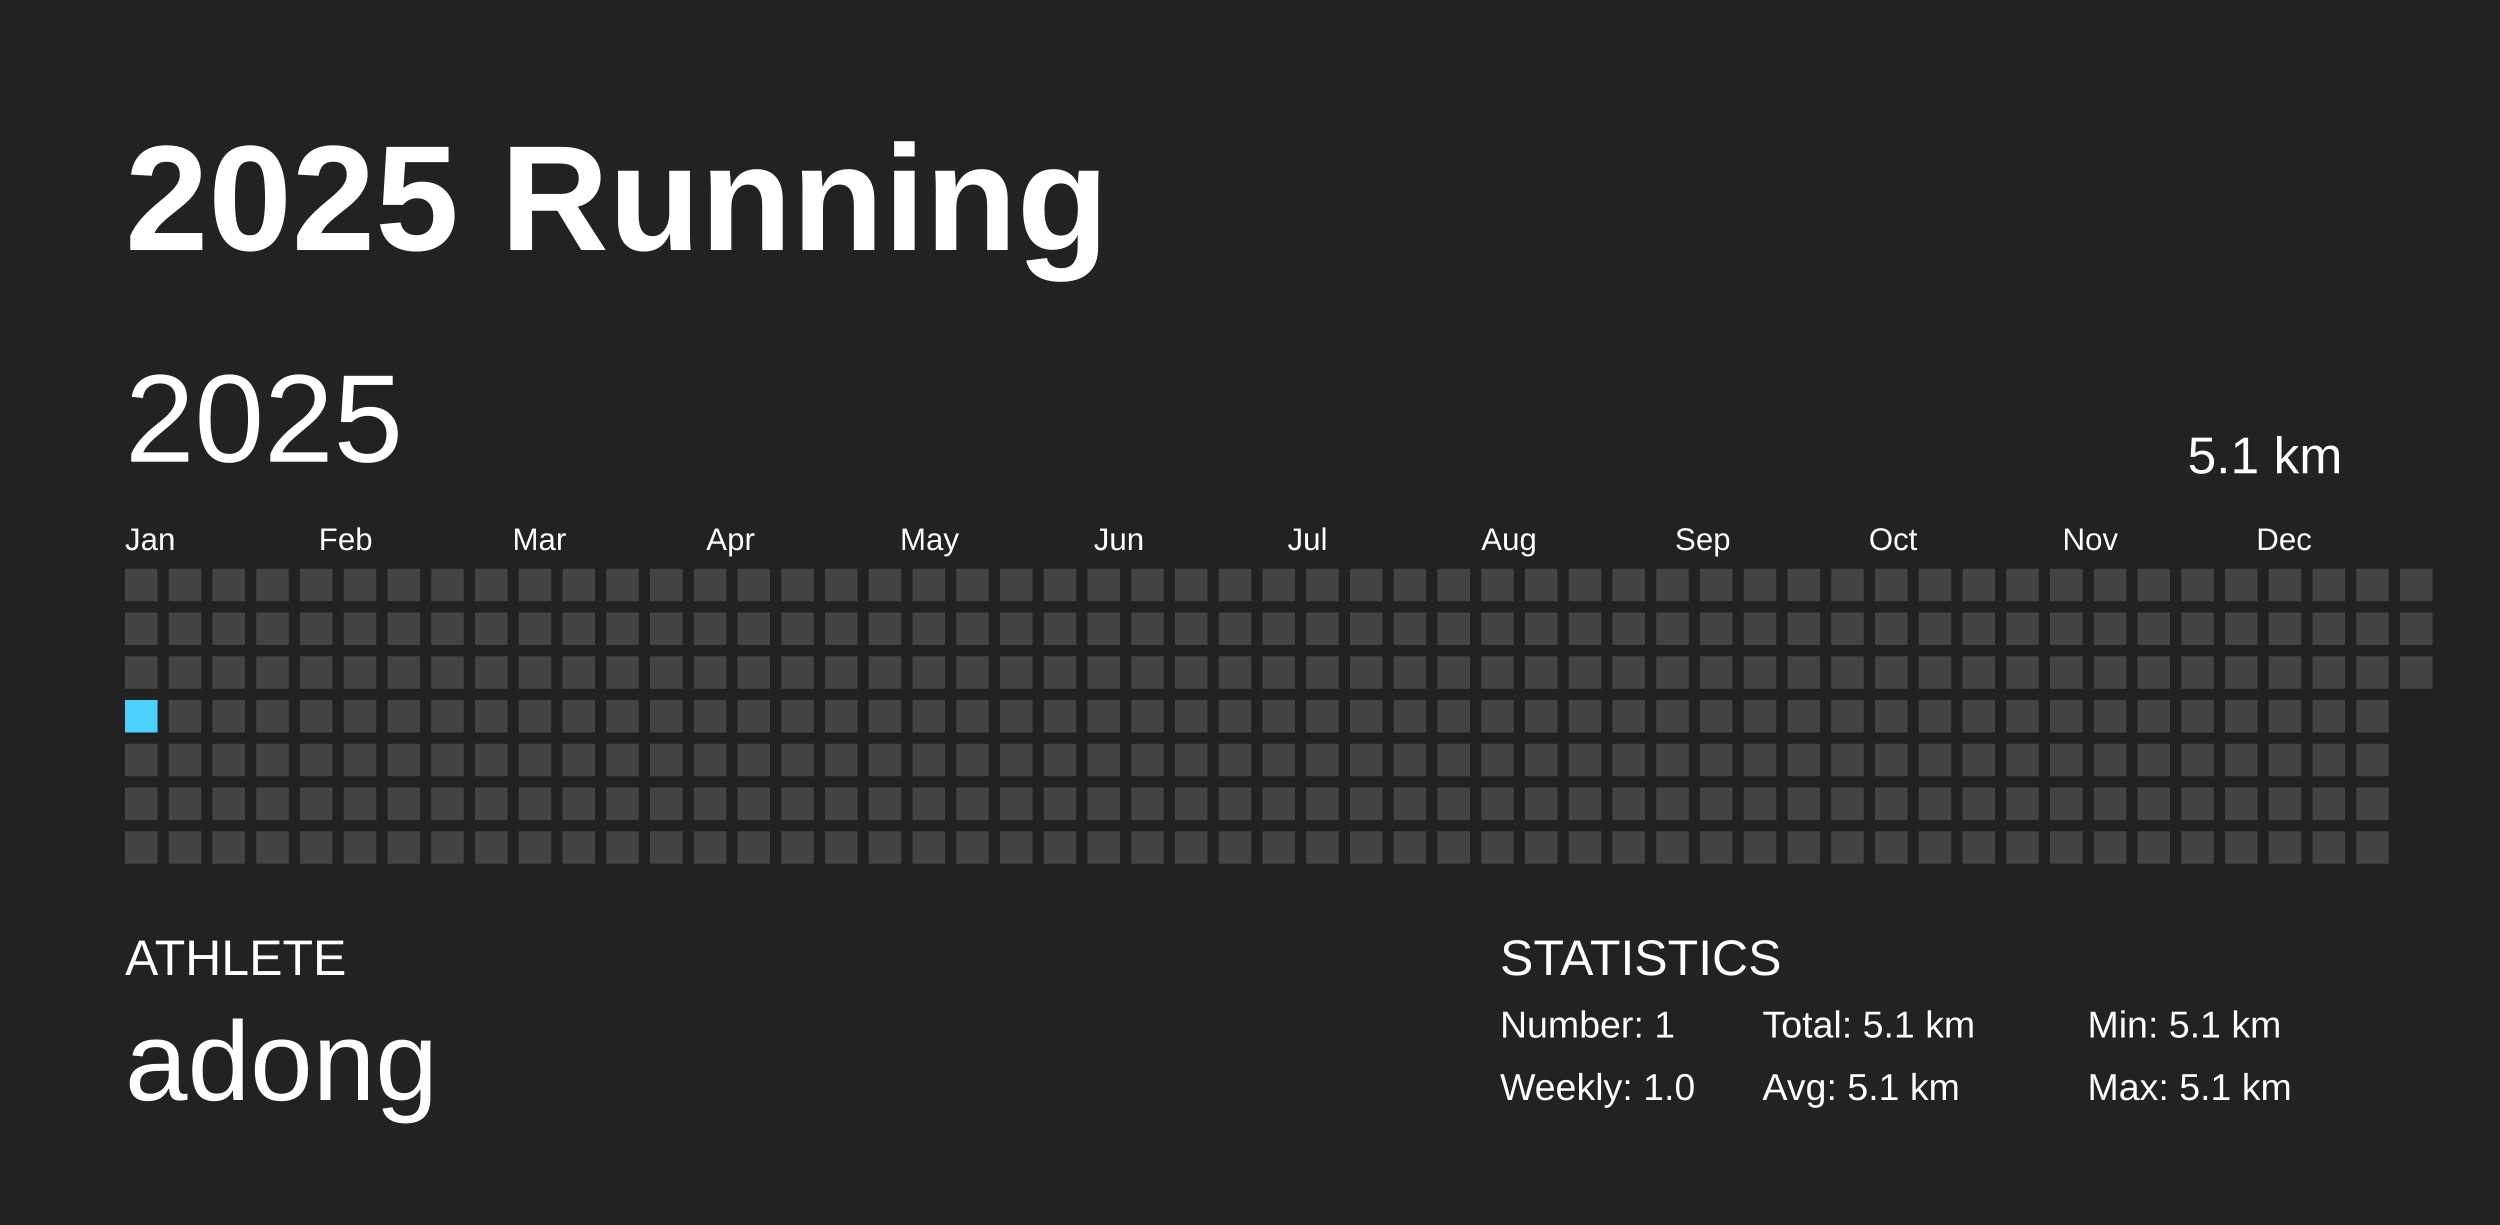
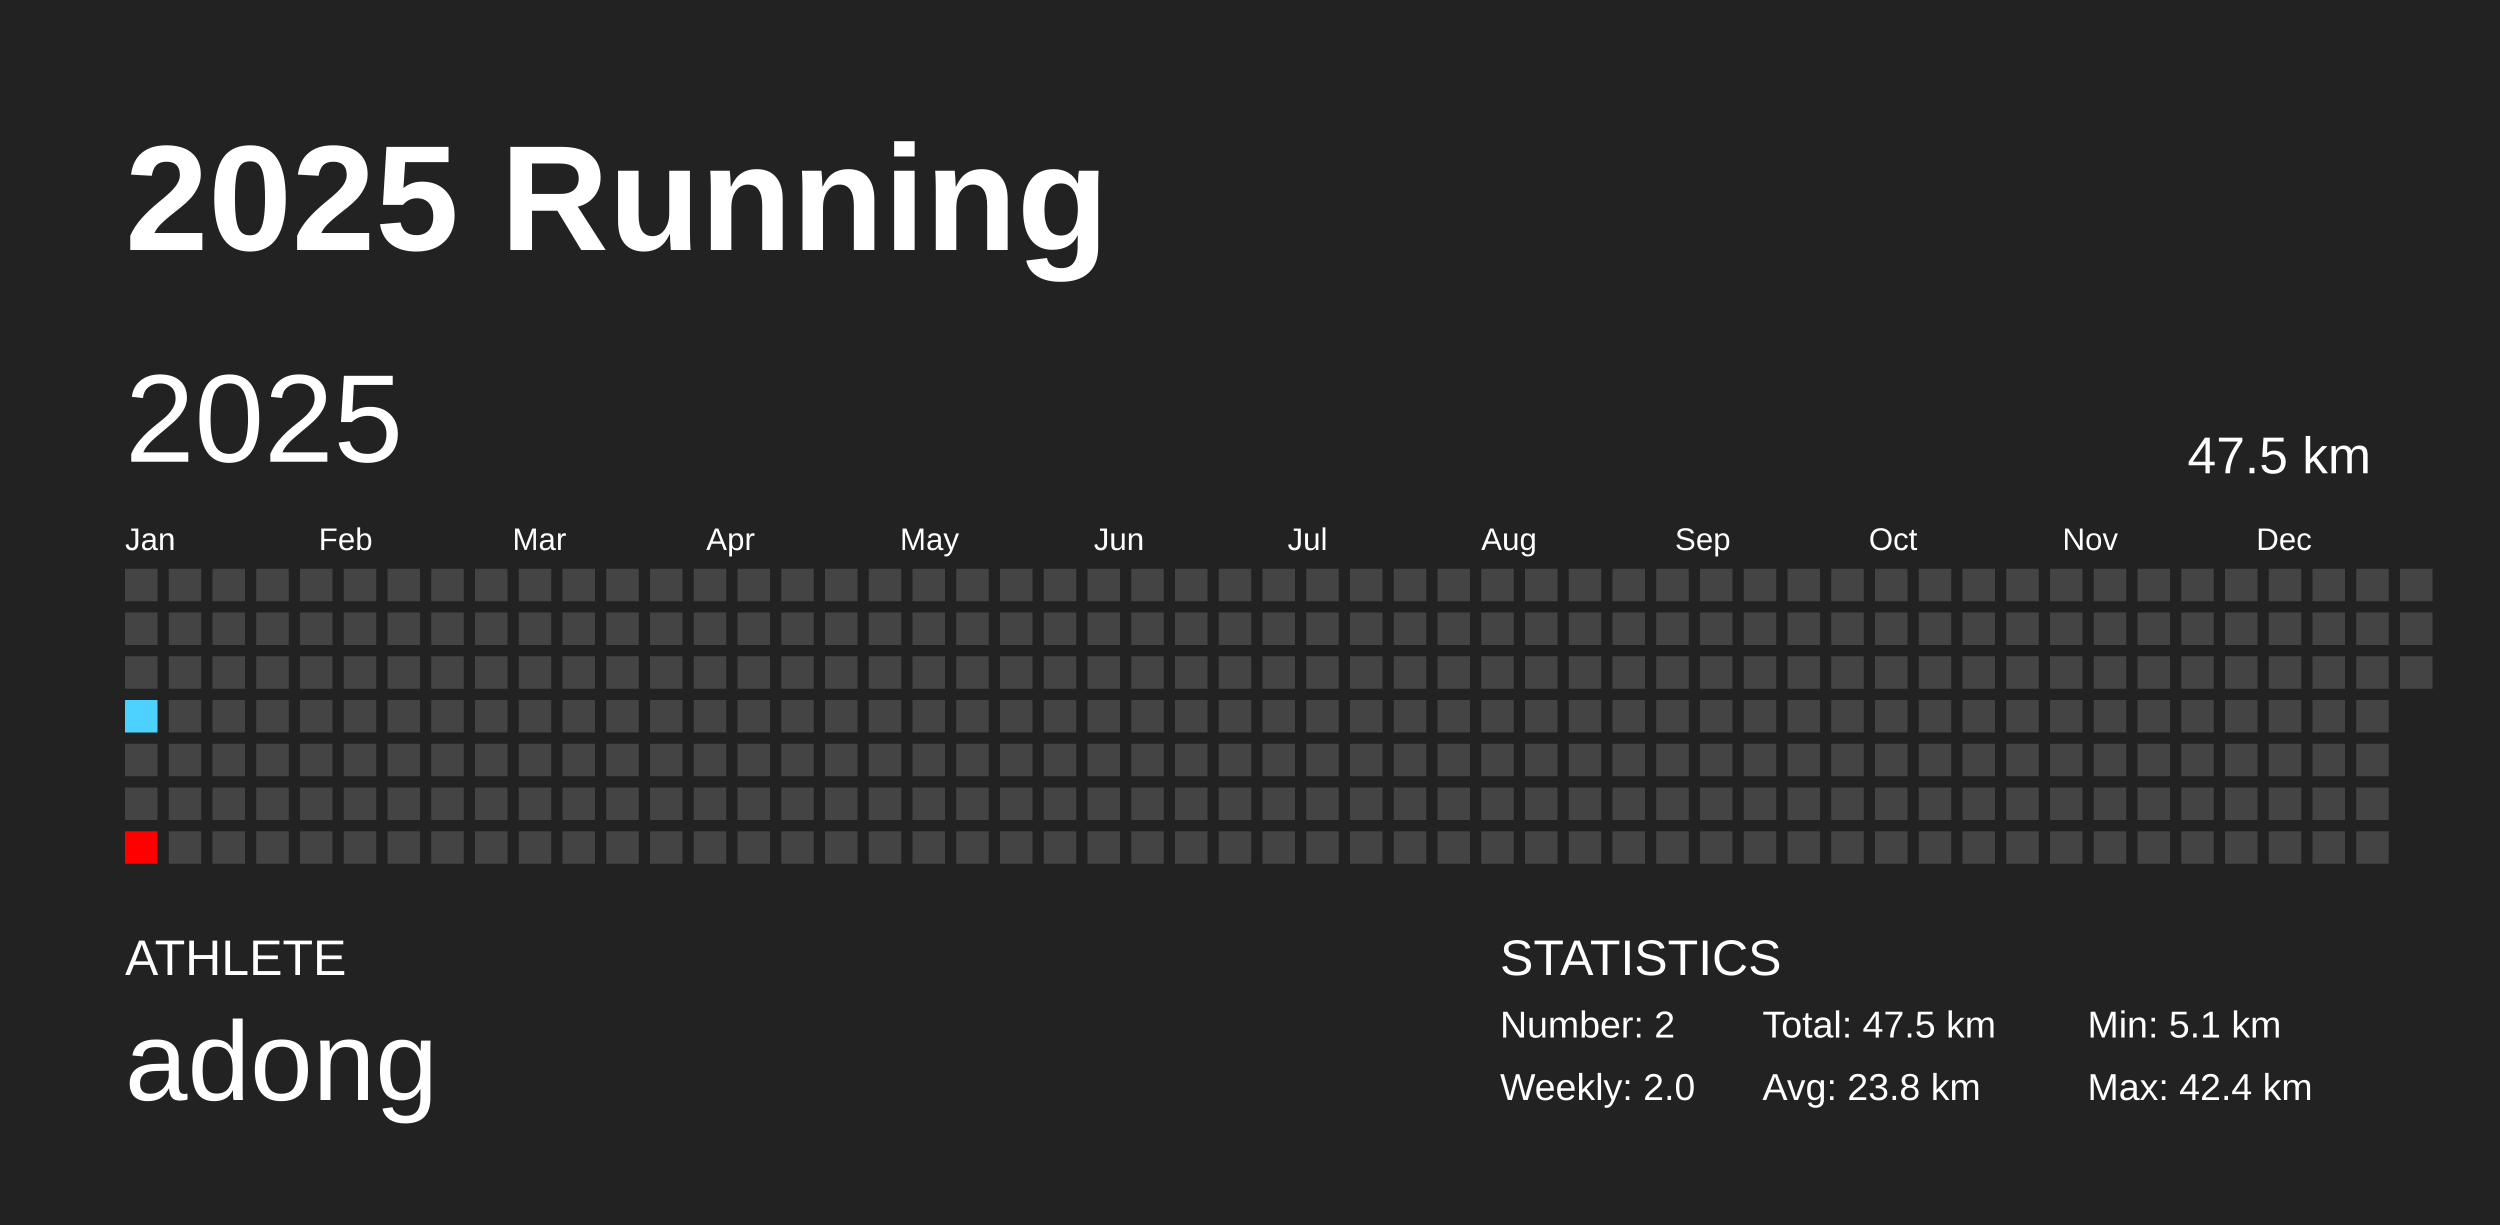
<svg xmlns="http://www.w3.org/2000/svg" baseProfile="full" height="98mm" version="1.1" viewBox="0,0,200,98" width="200mm">
  <defs />
  <rect fill="#222222" height="98" width="200" x="0" y="0" />
  <text fill="#FFFFFF" style="font-size:12px; font-family:Arial; font-weight:bold;" x="10" y="20">2025 Running</text>
  <text fill="#FFFFFF" style="font-size:4px; font-family:Arial" x="10" y="78">ATHLETE</text>
  <text fill="#FFFFFF" style="font-size:9px; font-family:Arial" x="10" y="88">adong</text>
  <text fill="#FFFFFF" style="font-size:4px; font-family:Arial" x="120" y="78">STATISTICS</text>
-   <text fill="#FFFFFF" style="font-size:3px; font-family:Arial" x="120" y="83">Number: 1</text>
-   <text fill="#FFFFFF" style="font-size:3px; font-family:Arial" x="120" y="88">Weekly: 1.0</text>
-   <text fill="#FFFFFF" style="font-size:3px; font-family:Arial" x="141" y="83">Total: 5.1 km</text>
-   <text fill="#FFFFFF" style="font-size:3px; font-family:Arial" x="141" y="88">Avg: 5.1 km</text>
+   <text fill="#FFFFFF" style="font-size:3px; font-family:Arial" x="120" y="83">Number: 2</text>
+   <text fill="#FFFFFF" style="font-size:3px; font-family:Arial" x="120" y="88">Weekly: 2.0</text>
+   <text fill="#FFFFFF" style="font-size:3px; font-family:Arial" x="141" y="83">Total: 47.5 km</text>
+   <text fill="#FFFFFF" style="font-size:3px; font-family:Arial" x="141" y="88">Avg: 23.8 km</text>
  <text fill="#FFFFFF" style="font-size:3px; font-family:Arial" x="167" y="83">Min: 5.1 km</text>
-   <text fill="#FFFFFF" style="font-size:3px; font-family:Arial" x="167" y="88">Max: 5.1 km</text>
+   <text fill="#FFFFFF" style="font-size:3px; font-family:Arial" x="167" y="88">Max: 42.4 km</text>
  <text dominant-baseline="hanging" fill="#FFFFFF" style="font-size:10.0px; font-family:Arial;" x="10" y="30">2025</text>
-   <text dominant-baseline="hanging" fill="#FFFFFF" style="font-size:4.125px; font-family:Arial;" x="175" y="35">5.1 km</text>
+   <text dominant-baseline="hanging" fill="#FFFFFF" style="font-size:4.125px; font-family:Arial;" x="175" y="35">47.5 km</text>
  <text fill="#FFFFFF" style="font-size:2.5px; font-family:Arial" x="10.0" y="44">Jan</text>
  <text fill="#FFFFFF" style="font-size:2.5px; font-family:Arial" x="25.5" y="44">Feb</text>
  <text fill="#FFFFFF" style="font-size:2.5px; font-family:Arial" x="41.0" y="44">Mar</text>
  <text fill="#FFFFFF" style="font-size:2.5px; font-family:Arial" x="56.5" y="44">Apr</text>
  <text fill="#FFFFFF" style="font-size:2.5px; font-family:Arial" x="72.0" y="44">May</text>
  <text fill="#FFFFFF" style="font-size:2.5px; font-family:Arial" x="87.5" y="44">Jun</text>
  <text fill="#FFFFFF" style="font-size:2.5px; font-family:Arial" x="103.0" y="44">Jul</text>
  <text fill="#FFFFFF" style="font-size:2.5px; font-family:Arial" x="118.5" y="44">Aug</text>
  <text fill="#FFFFFF" style="font-size:2.5px; font-family:Arial" x="134.0" y="44">Sep</text>
  <text fill="#FFFFFF" style="font-size:2.5px; font-family:Arial" x="149.5" y="44">Oct</text>
  <text fill="#FFFFFF" style="font-size:2.5px; font-family:Arial" x="165.0" y="44">Nov</text>
  <text fill="#FFFFFF" style="font-size:2.5px; font-family:Arial" x="180.5" y="44">Dec</text>
  <rect fill="#444444" height="2.6" width="2.6" x="10.0" y="45.5" />
  <rect fill="#444444" height="2.6" width="2.6" x="10.0" y="49.0" />
  <rect fill="#444444" height="2.6" width="2.6" x="10.0" y="52.5" />
-   <rect fill="#4DD2FF" height="2.6" width="2.6" x="10.0" y="56.0" />
+   <rect fill="#4dd2ff" height="2.6" width="2.6" x="10.0" y="56.0" />
  <rect fill="#444444" height="2.6" width="2.6" x="10.0" y="59.5" />
  <rect fill="#444444" height="2.6" width="2.6" x="10.0" y="63.0" />
-   <rect fill="#444444" height="2.6" width="2.6" x="10.0" y="66.5" />
+   <rect fill="red" height="2.6" width="2.6" x="10.0" y="66.5" />
  <rect fill="#444444" height="2.6" width="2.6" x="13.5" y="45.5" />
  <rect fill="#444444" height="2.6" width="2.6" x="13.5" y="49.0" />
  <rect fill="#444444" height="2.6" width="2.6" x="13.5" y="52.5" />
  <rect fill="#444444" height="2.6" width="2.6" x="13.5" y="56.0" />
  <rect fill="#444444" height="2.6" width="2.6" x="13.5" y="59.5" />
  <rect fill="#444444" height="2.6" width="2.6" x="13.5" y="63.0" />
  <rect fill="#444444" height="2.6" width="2.6" x="13.5" y="66.5" />
  <rect fill="#444444" height="2.6" width="2.6" x="17.0" y="45.5" />
  <rect fill="#444444" height="2.6" width="2.6" x="17.0" y="49.0" />
  <rect fill="#444444" height="2.6" width="2.6" x="17.0" y="52.5" />
  <rect fill="#444444" height="2.6" width="2.6" x="17.0" y="56.0" />
  <rect fill="#444444" height="2.6" width="2.6" x="17.0" y="59.5" />
  <rect fill="#444444" height="2.6" width="2.6" x="17.0" y="63.0" />
  <rect fill="#444444" height="2.6" width="2.6" x="17.0" y="66.5" />
  <rect fill="#444444" height="2.6" width="2.6" x="20.5" y="45.5" />
  <rect fill="#444444" height="2.6" width="2.6" x="20.5" y="49.0" />
  <rect fill="#444444" height="2.6" width="2.6" x="20.5" y="52.5" />
  <rect fill="#444444" height="2.6" width="2.6" x="20.5" y="56.0" />
  <rect fill="#444444" height="2.6" width="2.6" x="20.5" y="59.5" />
  <rect fill="#444444" height="2.6" width="2.6" x="20.5" y="63.0" />
  <rect fill="#444444" height="2.6" width="2.6" x="20.5" y="66.5" />
  <rect fill="#444444" height="2.6" width="2.6" x="24.0" y="45.5" />
  <rect fill="#444444" height="2.6" width="2.6" x="24.0" y="49.0" />
  <rect fill="#444444" height="2.6" width="2.6" x="24.0" y="52.5" />
  <rect fill="#444444" height="2.6" width="2.6" x="24.0" y="56.0" />
  <rect fill="#444444" height="2.6" width="2.6" x="24.0" y="59.5" />
  <rect fill="#444444" height="2.6" width="2.6" x="24.0" y="63.0" />
  <rect fill="#444444" height="2.6" width="2.6" x="24.0" y="66.5" />
  <rect fill="#444444" height="2.6" width="2.6" x="27.5" y="45.5" />
  <rect fill="#444444" height="2.6" width="2.6" x="27.5" y="49.0" />
  <rect fill="#444444" height="2.6" width="2.6" x="27.5" y="52.5" />
  <rect fill="#444444" height="2.6" width="2.6" x="27.5" y="56.0" />
  <rect fill="#444444" height="2.6" width="2.6" x="27.5" y="59.5" />
  <rect fill="#444444" height="2.6" width="2.6" x="27.5" y="63.0" />
  <rect fill="#444444" height="2.6" width="2.6" x="27.5" y="66.5" />
  <rect fill="#444444" height="2.6" width="2.6" x="31.0" y="45.5" />
  <rect fill="#444444" height="2.6" width="2.6" x="31.0" y="49.0" />
  <rect fill="#444444" height="2.6" width="2.6" x="31.0" y="52.5" />
  <rect fill="#444444" height="2.6" width="2.6" x="31.0" y="56.0" />
  <rect fill="#444444" height="2.6" width="2.6" x="31.0" y="59.5" />
  <rect fill="#444444" height="2.6" width="2.6" x="31.0" y="63.0" />
  <rect fill="#444444" height="2.6" width="2.6" x="31.0" y="66.5" />
  <rect fill="#444444" height="2.6" width="2.6" x="34.5" y="45.5" />
  <rect fill="#444444" height="2.6" width="2.6" x="34.5" y="49.0" />
  <rect fill="#444444" height="2.6" width="2.6" x="34.5" y="52.5" />
  <rect fill="#444444" height="2.6" width="2.6" x="34.5" y="56.0" />
  <rect fill="#444444" height="2.6" width="2.6" x="34.5" y="59.5" />
  <rect fill="#444444" height="2.6" width="2.6" x="34.5" y="63.0" />
  <rect fill="#444444" height="2.6" width="2.6" x="34.5" y="66.5" />
  <rect fill="#444444" height="2.6" width="2.6" x="38.0" y="45.5" />
  <rect fill="#444444" height="2.6" width="2.6" x="38.0" y="49.0" />
  <rect fill="#444444" height="2.6" width="2.6" x="38.0" y="52.5" />
  <rect fill="#444444" height="2.6" width="2.6" x="38.0" y="56.0" />
  <rect fill="#444444" height="2.6" width="2.6" x="38.0" y="59.5" />
  <rect fill="#444444" height="2.6" width="2.6" x="38.0" y="63.0" />
  <rect fill="#444444" height="2.6" width="2.6" x="38.0" y="66.5" />
  <rect fill="#444444" height="2.6" width="2.6" x="41.5" y="45.5" />
  <rect fill="#444444" height="2.6" width="2.6" x="41.5" y="49.0" />
  <rect fill="#444444" height="2.6" width="2.6" x="41.5" y="52.5" />
  <rect fill="#444444" height="2.6" width="2.6" x="41.5" y="56.0" />
  <rect fill="#444444" height="2.6" width="2.6" x="41.5" y="59.5" />
  <rect fill="#444444" height="2.6" width="2.6" x="41.5" y="63.0" />
  <rect fill="#444444" height="2.6" width="2.6" x="41.5" y="66.5" />
  <rect fill="#444444" height="2.6" width="2.6" x="45.0" y="45.5" />
  <rect fill="#444444" height="2.6" width="2.6" x="45.0" y="49.0" />
  <rect fill="#444444" height="2.6" width="2.6" x="45.0" y="52.5" />
  <rect fill="#444444" height="2.6" width="2.6" x="45.0" y="56.0" />
  <rect fill="#444444" height="2.6" width="2.6" x="45.0" y="59.5" />
  <rect fill="#444444" height="2.6" width="2.6" x="45.0" y="63.0" />
  <rect fill="#444444" height="2.6" width="2.6" x="45.0" y="66.5" />
  <rect fill="#444444" height="2.6" width="2.6" x="48.5" y="45.5" />
  <rect fill="#444444" height="2.6" width="2.6" x="48.5" y="49.0" />
  <rect fill="#444444" height="2.6" width="2.6" x="48.5" y="52.5" />
  <rect fill="#444444" height="2.6" width="2.6" x="48.5" y="56.0" />
  <rect fill="#444444" height="2.6" width="2.6" x="48.5" y="59.5" />
  <rect fill="#444444" height="2.6" width="2.6" x="48.5" y="63.0" />
  <rect fill="#444444" height="2.6" width="2.6" x="48.5" y="66.5" />
  <rect fill="#444444" height="2.6" width="2.6" x="52.0" y="45.5" />
  <rect fill="#444444" height="2.6" width="2.6" x="52.0" y="49.0" />
  <rect fill="#444444" height="2.6" width="2.6" x="52.0" y="52.5" />
  <rect fill="#444444" height="2.6" width="2.6" x="52.0" y="56.0" />
  <rect fill="#444444" height="2.6" width="2.6" x="52.0" y="59.5" />
  <rect fill="#444444" height="2.6" width="2.6" x="52.0" y="63.0" />
  <rect fill="#444444" height="2.6" width="2.6" x="52.0" y="66.5" />
  <rect fill="#444444" height="2.6" width="2.6" x="55.5" y="45.5" />
  <rect fill="#444444" height="2.6" width="2.6" x="55.5" y="49.0" />
  <rect fill="#444444" height="2.6" width="2.6" x="55.5" y="52.5" />
  <rect fill="#444444" height="2.6" width="2.6" x="55.5" y="56.0" />
  <rect fill="#444444" height="2.6" width="2.6" x="55.5" y="59.5" />
  <rect fill="#444444" height="2.6" width="2.6" x="55.5" y="63.0" />
  <rect fill="#444444" height="2.6" width="2.6" x="55.5" y="66.5" />
  <rect fill="#444444" height="2.6" width="2.6" x="59.0" y="45.5" />
  <rect fill="#444444" height="2.6" width="2.6" x="59.0" y="49.0" />
  <rect fill="#444444" height="2.6" width="2.6" x="59.0" y="52.5" />
  <rect fill="#444444" height="2.6" width="2.6" x="59.0" y="56.0" />
  <rect fill="#444444" height="2.6" width="2.6" x="59.0" y="59.5" />
  <rect fill="#444444" height="2.6" width="2.6" x="59.0" y="63.0" />
  <rect fill="#444444" height="2.6" width="2.6" x="59.0" y="66.5" />
  <rect fill="#444444" height="2.6" width="2.6" x="62.5" y="45.5" />
  <rect fill="#444444" height="2.6" width="2.6" x="62.5" y="49.0" />
  <rect fill="#444444" height="2.6" width="2.6" x="62.5" y="52.5" />
  <rect fill="#444444" height="2.6" width="2.6" x="62.5" y="56.0" />
  <rect fill="#444444" height="2.6" width="2.6" x="62.5" y="59.5" />
  <rect fill="#444444" height="2.6" width="2.6" x="62.5" y="63.0" />
  <rect fill="#444444" height="2.6" width="2.6" x="62.5" y="66.5" />
  <rect fill="#444444" height="2.6" width="2.6" x="66.0" y="45.5" />
  <rect fill="#444444" height="2.6" width="2.6" x="66.0" y="49.0" />
  <rect fill="#444444" height="2.6" width="2.6" x="66.0" y="52.5" />
  <rect fill="#444444" height="2.6" width="2.6" x="66.0" y="56.0" />
  <rect fill="#444444" height="2.6" width="2.6" x="66.0" y="59.5" />
  <rect fill="#444444" height="2.6" width="2.6" x="66.0" y="63.0" />
  <rect fill="#444444" height="2.6" width="2.6" x="66.0" y="66.5" />
  <rect fill="#444444" height="2.6" width="2.6" x="69.5" y="45.5" />
  <rect fill="#444444" height="2.6" width="2.6" x="69.5" y="49.0" />
  <rect fill="#444444" height="2.6" width="2.6" x="69.5" y="52.5" />
  <rect fill="#444444" height="2.6" width="2.6" x="69.5" y="56.0" />
  <rect fill="#444444" height="2.6" width="2.6" x="69.5" y="59.5" />
  <rect fill="#444444" height="2.6" width="2.6" x="69.5" y="63.0" />
  <rect fill="#444444" height="2.6" width="2.6" x="69.5" y="66.5" />
  <rect fill="#444444" height="2.6" width="2.6" x="73.0" y="45.5" />
  <rect fill="#444444" height="2.6" width="2.6" x="73.0" y="49.0" />
  <rect fill="#444444" height="2.6" width="2.6" x="73.0" y="52.5" />
  <rect fill="#444444" height="2.6" width="2.6" x="73.0" y="56.0" />
  <rect fill="#444444" height="2.6" width="2.6" x="73.0" y="59.5" />
  <rect fill="#444444" height="2.6" width="2.6" x="73.0" y="63.0" />
  <rect fill="#444444" height="2.6" width="2.6" x="73.0" y="66.5" />
  <rect fill="#444444" height="2.6" width="2.6" x="76.5" y="45.5" />
  <rect fill="#444444" height="2.6" width="2.6" x="76.5" y="49.0" />
  <rect fill="#444444" height="2.6" width="2.6" x="76.5" y="52.5" />
  <rect fill="#444444" height="2.6" width="2.6" x="76.5" y="56.0" />
  <rect fill="#444444" height="2.6" width="2.6" x="76.5" y="59.5" />
  <rect fill="#444444" height="2.6" width="2.6" x="76.5" y="63.0" />
  <rect fill="#444444" height="2.6" width="2.6" x="76.5" y="66.5" />
  <rect fill="#444444" height="2.6" width="2.6" x="80.0" y="45.5" />
  <rect fill="#444444" height="2.6" width="2.6" x="80.0" y="49.0" />
  <rect fill="#444444" height="2.6" width="2.6" x="80.0" y="52.5" />
  <rect fill="#444444" height="2.6" width="2.6" x="80.0" y="56.0" />
  <rect fill="#444444" height="2.6" width="2.6" x="80.0" y="59.5" />
  <rect fill="#444444" height="2.6" width="2.6" x="80.0" y="63.0" />
  <rect fill="#444444" height="2.6" width="2.6" x="80.0" y="66.5" />
  <rect fill="#444444" height="2.6" width="2.6" x="83.5" y="45.5" />
  <rect fill="#444444" height="2.6" width="2.6" x="83.5" y="49.0" />
  <rect fill="#444444" height="2.6" width="2.6" x="83.5" y="52.5" />
  <rect fill="#444444" height="2.6" width="2.6" x="83.5" y="56.0" />
  <rect fill="#444444" height="2.6" width="2.6" x="83.5" y="59.5" />
  <rect fill="#444444" height="2.6" width="2.6" x="83.5" y="63.0" />
  <rect fill="#444444" height="2.6" width="2.6" x="83.5" y="66.5" />
  <rect fill="#444444" height="2.6" width="2.6" x="87.0" y="45.5" />
  <rect fill="#444444" height="2.6" width="2.6" x="87.0" y="49.0" />
  <rect fill="#444444" height="2.6" width="2.6" x="87.0" y="52.5" />
  <rect fill="#444444" height="2.6" width="2.6" x="87.0" y="56.0" />
  <rect fill="#444444" height="2.6" width="2.6" x="87.0" y="59.5" />
  <rect fill="#444444" height="2.6" width="2.6" x="87.0" y="63.0" />
  <rect fill="#444444" height="2.6" width="2.6" x="87.0" y="66.5" />
  <rect fill="#444444" height="2.6" width="2.6" x="90.5" y="45.5" />
  <rect fill="#444444" height="2.6" width="2.6" x="90.5" y="49.0" />
  <rect fill="#444444" height="2.6" width="2.6" x="90.5" y="52.5" />
  <rect fill="#444444" height="2.6" width="2.6" x="90.5" y="56.0" />
  <rect fill="#444444" height="2.6" width="2.6" x="90.5" y="59.5" />
  <rect fill="#444444" height="2.6" width="2.6" x="90.5" y="63.0" />
  <rect fill="#444444" height="2.6" width="2.6" x="90.5" y="66.5" />
  <rect fill="#444444" height="2.6" width="2.6" x="94.0" y="45.5" />
  <rect fill="#444444" height="2.6" width="2.6" x="94.0" y="49.0" />
  <rect fill="#444444" height="2.6" width="2.6" x="94.0" y="52.5" />
  <rect fill="#444444" height="2.6" width="2.6" x="94.0" y="56.0" />
  <rect fill="#444444" height="2.6" width="2.6" x="94.0" y="59.5" />
  <rect fill="#444444" height="2.6" width="2.6" x="94.0" y="63.0" />
  <rect fill="#444444" height="2.6" width="2.6" x="94.0" y="66.5" />
  <rect fill="#444444" height="2.6" width="2.6" x="97.5" y="45.5" />
  <rect fill="#444444" height="2.6" width="2.6" x="97.5" y="49.0" />
  <rect fill="#444444" height="2.6" width="2.6" x="97.5" y="52.5" />
  <rect fill="#444444" height="2.6" width="2.6" x="97.5" y="56.0" />
  <rect fill="#444444" height="2.6" width="2.6" x="97.5" y="59.5" />
  <rect fill="#444444" height="2.6" width="2.6" x="97.5" y="63.0" />
  <rect fill="#444444" height="2.6" width="2.6" x="97.5" y="66.5" />
  <rect fill="#444444" height="2.6" width="2.6" x="101.0" y="45.5" />
  <rect fill="#444444" height="2.6" width="2.6" x="101.0" y="49.0" />
  <rect fill="#444444" height="2.6" width="2.6" x="101.0" y="52.5" />
  <rect fill="#444444" height="2.6" width="2.6" x="101.0" y="56.0" />
  <rect fill="#444444" height="2.6" width="2.6" x="101.0" y="59.5" />
  <rect fill="#444444" height="2.6" width="2.6" x="101.0" y="63.0" />
  <rect fill="#444444" height="2.6" width="2.6" x="101.0" y="66.5" />
  <rect fill="#444444" height="2.6" width="2.6" x="104.5" y="45.5" />
  <rect fill="#444444" height="2.6" width="2.6" x="104.5" y="49.0" />
  <rect fill="#444444" height="2.6" width="2.6" x="104.5" y="52.5" />
  <rect fill="#444444" height="2.6" width="2.6" x="104.5" y="56.0" />
  <rect fill="#444444" height="2.6" width="2.6" x="104.5" y="59.5" />
  <rect fill="#444444" height="2.6" width="2.6" x="104.5" y="63.0" />
  <rect fill="#444444" height="2.6" width="2.6" x="104.5" y="66.5" />
  <rect fill="#444444" height="2.6" width="2.6" x="108.0" y="45.5" />
  <rect fill="#444444" height="2.6" width="2.6" x="108.0" y="49.0" />
  <rect fill="#444444" height="2.6" width="2.6" x="108.0" y="52.5" />
  <rect fill="#444444" height="2.6" width="2.6" x="108.0" y="56.0" />
  <rect fill="#444444" height="2.6" width="2.6" x="108.0" y="59.5" />
  <rect fill="#444444" height="2.6" width="2.6" x="108.0" y="63.0" />
  <rect fill="#444444" height="2.6" width="2.6" x="108.0" y="66.5" />
  <rect fill="#444444" height="2.6" width="2.6" x="111.5" y="45.5" />
  <rect fill="#444444" height="2.6" width="2.6" x="111.5" y="49.0" />
  <rect fill="#444444" height="2.6" width="2.6" x="111.5" y="52.5" />
  <rect fill="#444444" height="2.6" width="2.6" x="111.5" y="56.0" />
  <rect fill="#444444" height="2.6" width="2.6" x="111.5" y="59.5" />
  <rect fill="#444444" height="2.6" width="2.6" x="111.5" y="63.0" />
  <rect fill="#444444" height="2.6" width="2.6" x="111.5" y="66.5" />
  <rect fill="#444444" height="2.6" width="2.6" x="115.0" y="45.5" />
  <rect fill="#444444" height="2.6" width="2.6" x="115.0" y="49.0" />
  <rect fill="#444444" height="2.6" width="2.6" x="115.0" y="52.5" />
  <rect fill="#444444" height="2.6" width="2.6" x="115.0" y="56.0" />
  <rect fill="#444444" height="2.6" width="2.6" x="115.0" y="59.5" />
  <rect fill="#444444" height="2.6" width="2.6" x="115.0" y="63.0" />
  <rect fill="#444444" height="2.6" width="2.6" x="115.0" y="66.5" />
  <rect fill="#444444" height="2.6" width="2.6" x="118.5" y="45.5" />
  <rect fill="#444444" height="2.6" width="2.6" x="118.5" y="49.0" />
  <rect fill="#444444" height="2.6" width="2.6" x="118.5" y="52.5" />
  <rect fill="#444444" height="2.6" width="2.6" x="118.5" y="56.0" />
  <rect fill="#444444" height="2.6" width="2.6" x="118.5" y="59.5" />
  <rect fill="#444444" height="2.6" width="2.6" x="118.5" y="63.0" />
  <rect fill="#444444" height="2.6" width="2.6" x="118.5" y="66.5" />
  <rect fill="#444444" height="2.6" width="2.6" x="122.0" y="45.5" />
  <rect fill="#444444" height="2.6" width="2.6" x="122.0" y="49.0" />
  <rect fill="#444444" height="2.6" width="2.6" x="122.0" y="52.5" />
  <rect fill="#444444" height="2.6" width="2.6" x="122.0" y="56.0" />
  <rect fill="#444444" height="2.6" width="2.6" x="122.0" y="59.5" />
  <rect fill="#444444" height="2.6" width="2.6" x="122.0" y="63.0" />
  <rect fill="#444444" height="2.6" width="2.6" x="122.0" y="66.5" />
  <rect fill="#444444" height="2.6" width="2.6" x="125.5" y="45.5" />
  <rect fill="#444444" height="2.6" width="2.6" x="125.5" y="49.0" />
  <rect fill="#444444" height="2.6" width="2.6" x="125.5" y="52.5" />
  <rect fill="#444444" height="2.6" width="2.6" x="125.5" y="56.0" />
  <rect fill="#444444" height="2.6" width="2.6" x="125.5" y="59.5" />
  <rect fill="#444444" height="2.6" width="2.6" x="125.5" y="63.0" />
  <rect fill="#444444" height="2.6" width="2.6" x="125.5" y="66.5" />
  <rect fill="#444444" height="2.6" width="2.6" x="129.0" y="45.5" />
  <rect fill="#444444" height="2.6" width="2.6" x="129.0" y="49.0" />
  <rect fill="#444444" height="2.6" width="2.6" x="129.0" y="52.5" />
  <rect fill="#444444" height="2.6" width="2.6" x="129.0" y="56.0" />
  <rect fill="#444444" height="2.6" width="2.6" x="129.0" y="59.5" />
  <rect fill="#444444" height="2.6" width="2.6" x="129.0" y="63.0" />
  <rect fill="#444444" height="2.6" width="2.6" x="129.0" y="66.5" />
  <rect fill="#444444" height="2.6" width="2.6" x="132.5" y="45.5" />
  <rect fill="#444444" height="2.6" width="2.6" x="132.5" y="49.0" />
  <rect fill="#444444" height="2.6" width="2.6" x="132.5" y="52.5" />
  <rect fill="#444444" height="2.6" width="2.6" x="132.5" y="56.0" />
  <rect fill="#444444" height="2.6" width="2.6" x="132.5" y="59.5" />
  <rect fill="#444444" height="2.6" width="2.6" x="132.5" y="63.0" />
  <rect fill="#444444" height="2.6" width="2.6" x="132.5" y="66.5" />
  <rect fill="#444444" height="2.6" width="2.6" x="136.0" y="45.5" />
  <rect fill="#444444" height="2.6" width="2.6" x="136.0" y="49.0" />
  <rect fill="#444444" height="2.6" width="2.6" x="136.0" y="52.5" />
  <rect fill="#444444" height="2.6" width="2.6" x="136.0" y="56.0" />
  <rect fill="#444444" height="2.6" width="2.6" x="136.0" y="59.5" />
  <rect fill="#444444" height="2.6" width="2.6" x="136.0" y="63.0" />
  <rect fill="#444444" height="2.6" width="2.6" x="136.0" y="66.5" />
  <rect fill="#444444" height="2.6" width="2.6" x="139.5" y="45.5" />
  <rect fill="#444444" height="2.6" width="2.6" x="139.5" y="49.0" />
  <rect fill="#444444" height="2.6" width="2.6" x="139.5" y="52.5" />
  <rect fill="#444444" height="2.6" width="2.6" x="139.5" y="56.0" />
  <rect fill="#444444" height="2.6" width="2.6" x="139.5" y="59.5" />
  <rect fill="#444444" height="2.6" width="2.6" x="139.5" y="63.0" />
  <rect fill="#444444" height="2.6" width="2.6" x="139.5" y="66.5" />
  <rect fill="#444444" height="2.6" width="2.6" x="143.0" y="45.5" />
  <rect fill="#444444" height="2.6" width="2.6" x="143.0" y="49.0" />
  <rect fill="#444444" height="2.6" width="2.6" x="143.0" y="52.5" />
  <rect fill="#444444" height="2.6" width="2.6" x="143.0" y="56.0" />
  <rect fill="#444444" height="2.6" width="2.6" x="143.0" y="59.5" />
  <rect fill="#444444" height="2.6" width="2.6" x="143.0" y="63.0" />
  <rect fill="#444444" height="2.6" width="2.6" x="143.0" y="66.5" />
  <rect fill="#444444" height="2.6" width="2.6" x="146.5" y="45.5" />
  <rect fill="#444444" height="2.6" width="2.6" x="146.5" y="49.0" />
  <rect fill="#444444" height="2.6" width="2.6" x="146.5" y="52.5" />
  <rect fill="#444444" height="2.6" width="2.6" x="146.5" y="56.0" />
  <rect fill="#444444" height="2.6" width="2.6" x="146.5" y="59.5" />
  <rect fill="#444444" height="2.6" width="2.6" x="146.5" y="63.0" />
  <rect fill="#444444" height="2.6" width="2.6" x="146.5" y="66.5" />
  <rect fill="#444444" height="2.6" width="2.6" x="150.0" y="45.5" />
  <rect fill="#444444" height="2.6" width="2.6" x="150.0" y="49.0" />
  <rect fill="#444444" height="2.6" width="2.6" x="150.0" y="52.5" />
  <rect fill="#444444" height="2.6" width="2.6" x="150.0" y="56.0" />
  <rect fill="#444444" height="2.6" width="2.6" x="150.0" y="59.5" />
  <rect fill="#444444" height="2.6" width="2.6" x="150.0" y="63.0" />
  <rect fill="#444444" height="2.6" width="2.6" x="150.0" y="66.5" />
  <rect fill="#444444" height="2.6" width="2.6" x="153.5" y="45.5" />
  <rect fill="#444444" height="2.6" width="2.6" x="153.5" y="49.0" />
  <rect fill="#444444" height="2.6" width="2.6" x="153.5" y="52.5" />
  <rect fill="#444444" height="2.6" width="2.6" x="153.5" y="56.0" />
  <rect fill="#444444" height="2.6" width="2.6" x="153.5" y="59.5" />
  <rect fill="#444444" height="2.6" width="2.6" x="153.5" y="63.0" />
  <rect fill="#444444" height="2.6" width="2.6" x="153.5" y="66.5" />
  <rect fill="#444444" height="2.6" width="2.6" x="157.0" y="45.5" />
  <rect fill="#444444" height="2.6" width="2.6" x="157.0" y="49.0" />
  <rect fill="#444444" height="2.6" width="2.6" x="157.0" y="52.5" />
  <rect fill="#444444" height="2.6" width="2.6" x="157.0" y="56.0" />
  <rect fill="#444444" height="2.6" width="2.6" x="157.0" y="59.5" />
  <rect fill="#444444" height="2.6" width="2.6" x="157.0" y="63.0" />
  <rect fill="#444444" height="2.6" width="2.6" x="157.0" y="66.5" />
  <rect fill="#444444" height="2.6" width="2.6" x="160.5" y="45.5" />
  <rect fill="#444444" height="2.6" width="2.6" x="160.5" y="49.0" />
  <rect fill="#444444" height="2.6" width="2.6" x="160.5" y="52.5" />
  <rect fill="#444444" height="2.6" width="2.6" x="160.5" y="56.0" />
  <rect fill="#444444" height="2.6" width="2.6" x="160.5" y="59.5" />
  <rect fill="#444444" height="2.6" width="2.6" x="160.5" y="63.0" />
  <rect fill="#444444" height="2.6" width="2.6" x="160.5" y="66.5" />
  <rect fill="#444444" height="2.6" width="2.6" x="164.0" y="45.5" />
  <rect fill="#444444" height="2.6" width="2.6" x="164.0" y="49.0" />
  <rect fill="#444444" height="2.6" width="2.6" x="164.0" y="52.5" />
  <rect fill="#444444" height="2.6" width="2.6" x="164.0" y="56.0" />
  <rect fill="#444444" height="2.6" width="2.6" x="164.0" y="59.5" />
  <rect fill="#444444" height="2.6" width="2.6" x="164.0" y="63.0" />
  <rect fill="#444444" height="2.6" width="2.6" x="164.0" y="66.5" />
  <rect fill="#444444" height="2.6" width="2.6" x="167.5" y="45.5" />
  <rect fill="#444444" height="2.6" width="2.6" x="167.5" y="49.0" />
  <rect fill="#444444" height="2.6" width="2.6" x="167.5" y="52.5" />
  <rect fill="#444444" height="2.6" width="2.6" x="167.5" y="56.0" />
  <rect fill="#444444" height="2.6" width="2.6" x="167.5" y="59.5" />
  <rect fill="#444444" height="2.6" width="2.6" x="167.5" y="63.0" />
  <rect fill="#444444" height="2.6" width="2.6" x="167.5" y="66.5" />
  <rect fill="#444444" height="2.6" width="2.6" x="171.0" y="45.5" />
  <rect fill="#444444" height="2.6" width="2.6" x="171.0" y="49.0" />
  <rect fill="#444444" height="2.6" width="2.6" x="171.0" y="52.5" />
  <rect fill="#444444" height="2.6" width="2.6" x="171.0" y="56.0" />
  <rect fill="#444444" height="2.6" width="2.6" x="171.0" y="59.5" />
  <rect fill="#444444" height="2.6" width="2.6" x="171.0" y="63.0" />
  <rect fill="#444444" height="2.6" width="2.6" x="171.0" y="66.5" />
  <rect fill="#444444" height="2.6" width="2.6" x="174.5" y="45.5" />
  <rect fill="#444444" height="2.6" width="2.6" x="174.5" y="49.0" />
  <rect fill="#444444" height="2.6" width="2.6" x="174.5" y="52.5" />
  <rect fill="#444444" height="2.6" width="2.6" x="174.5" y="56.0" />
  <rect fill="#444444" height="2.6" width="2.6" x="174.5" y="59.5" />
  <rect fill="#444444" height="2.6" width="2.6" x="174.5" y="63.0" />
  <rect fill="#444444" height="2.6" width="2.6" x="174.5" y="66.5" />
  <rect fill="#444444" height="2.6" width="2.6" x="178.0" y="45.5" />
  <rect fill="#444444" height="2.6" width="2.6" x="178.0" y="49.0" />
  <rect fill="#444444" height="2.6" width="2.6" x="178.0" y="52.5" />
  <rect fill="#444444" height="2.6" width="2.6" x="178.0" y="56.0" />
  <rect fill="#444444" height="2.6" width="2.6" x="178.0" y="59.5" />
  <rect fill="#444444" height="2.6" width="2.6" x="178.0" y="63.0" />
  <rect fill="#444444" height="2.6" width="2.6" x="178.0" y="66.5" />
  <rect fill="#444444" height="2.6" width="2.6" x="181.5" y="45.5" />
  <rect fill="#444444" height="2.6" width="2.6" x="181.5" y="49.0" />
  <rect fill="#444444" height="2.6" width="2.6" x="181.5" y="52.5" />
  <rect fill="#444444" height="2.6" width="2.6" x="181.5" y="56.0" />
  <rect fill="#444444" height="2.6" width="2.6" x="181.5" y="59.5" />
  <rect fill="#444444" height="2.6" width="2.6" x="181.5" y="63.0" />
  <rect fill="#444444" height="2.6" width="2.6" x="181.5" y="66.5" />
  <rect fill="#444444" height="2.6" width="2.6" x="185.0" y="45.5" />
  <rect fill="#444444" height="2.6" width="2.6" x="185.0" y="49.0" />
  <rect fill="#444444" height="2.6" width="2.6" x="185.0" y="52.5" />
  <rect fill="#444444" height="2.6" width="2.6" x="185.0" y="56.0" />
  <rect fill="#444444" height="2.6" width="2.6" x="185.0" y="59.5" />
  <rect fill="#444444" height="2.6" width="2.6" x="185.0" y="63.0" />
  <rect fill="#444444" height="2.6" width="2.6" x="185.0" y="66.5" />
  <rect fill="#444444" height="2.6" width="2.6" x="188.5" y="45.5" />
  <rect fill="#444444" height="2.6" width="2.6" x="188.5" y="49.0" />
  <rect fill="#444444" height="2.6" width="2.6" x="188.5" y="52.5" />
  <rect fill="#444444" height="2.6" width="2.6" x="188.5" y="56.0" />
  <rect fill="#444444" height="2.6" width="2.6" x="188.5" y="59.5" />
  <rect fill="#444444" height="2.6" width="2.6" x="188.5" y="63.0" />
  <rect fill="#444444" height="2.6" width="2.6" x="188.5" y="66.5" />
  <rect fill="#444444" height="2.6" width="2.6" x="192.0" y="45.5" />
  <rect fill="#444444" height="2.6" width="2.6" x="192.0" y="49.0" />
  <rect fill="#444444" height="2.6" width="2.6" x="192.0" y="52.5" />
</svg>
